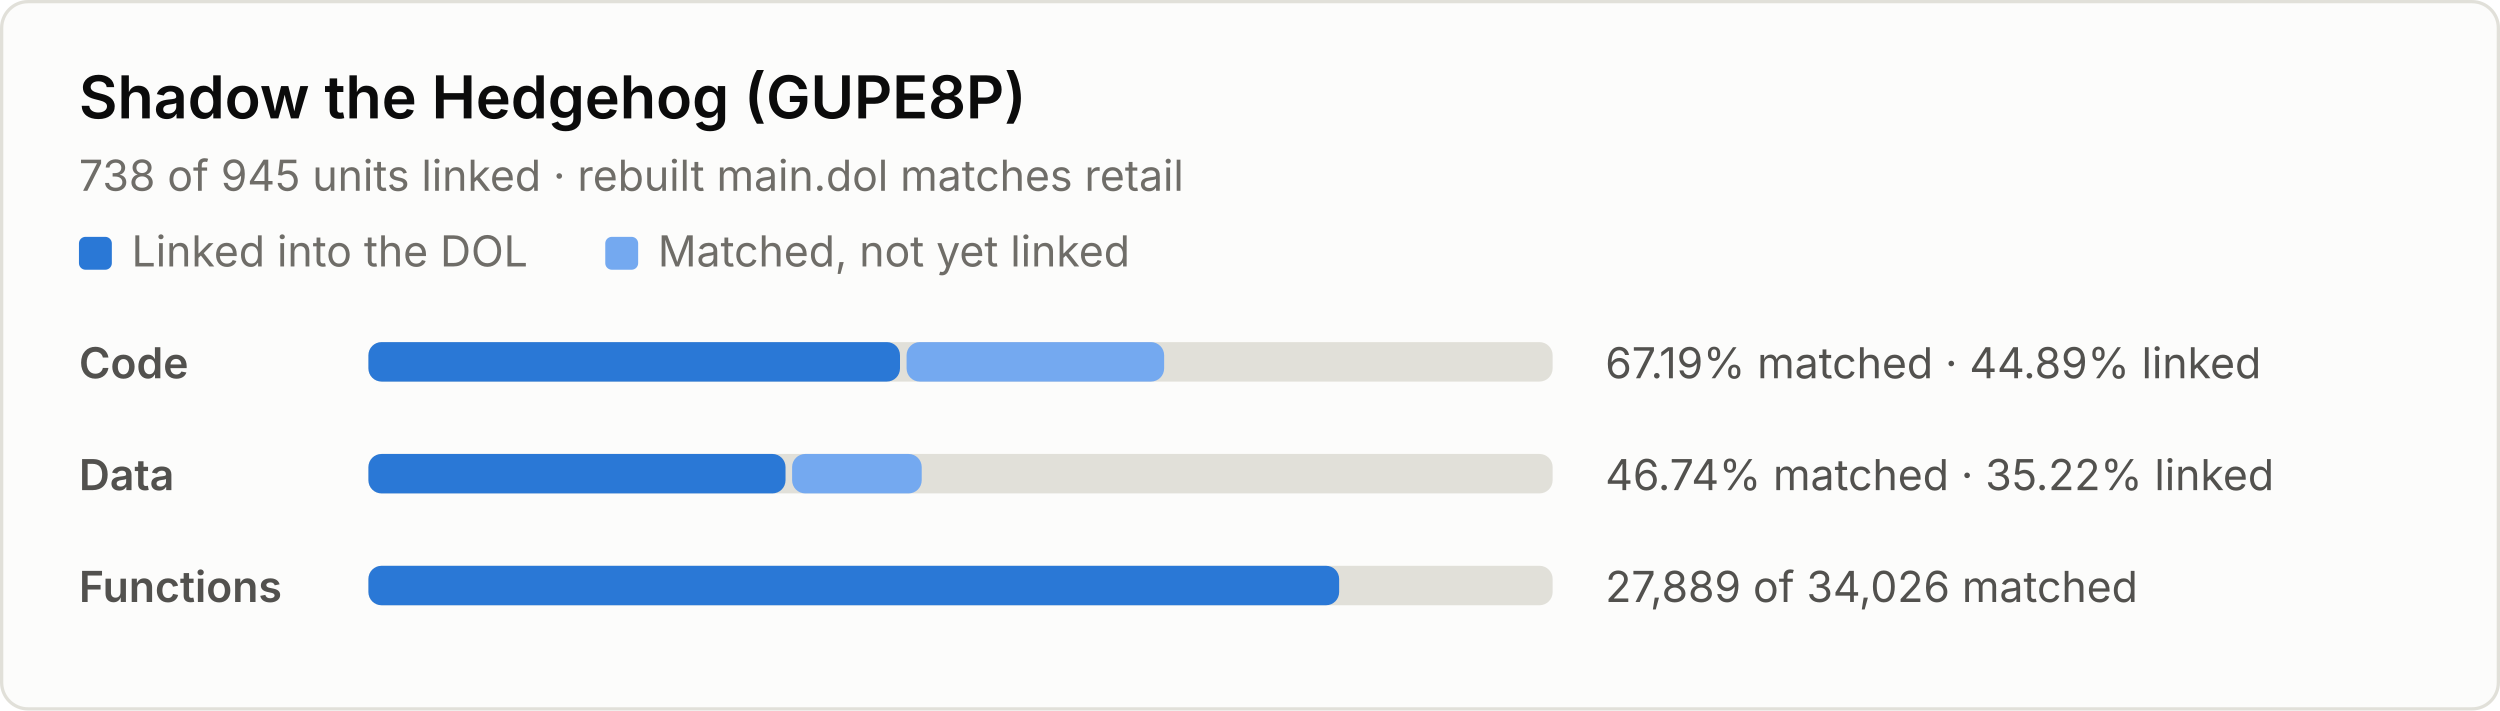
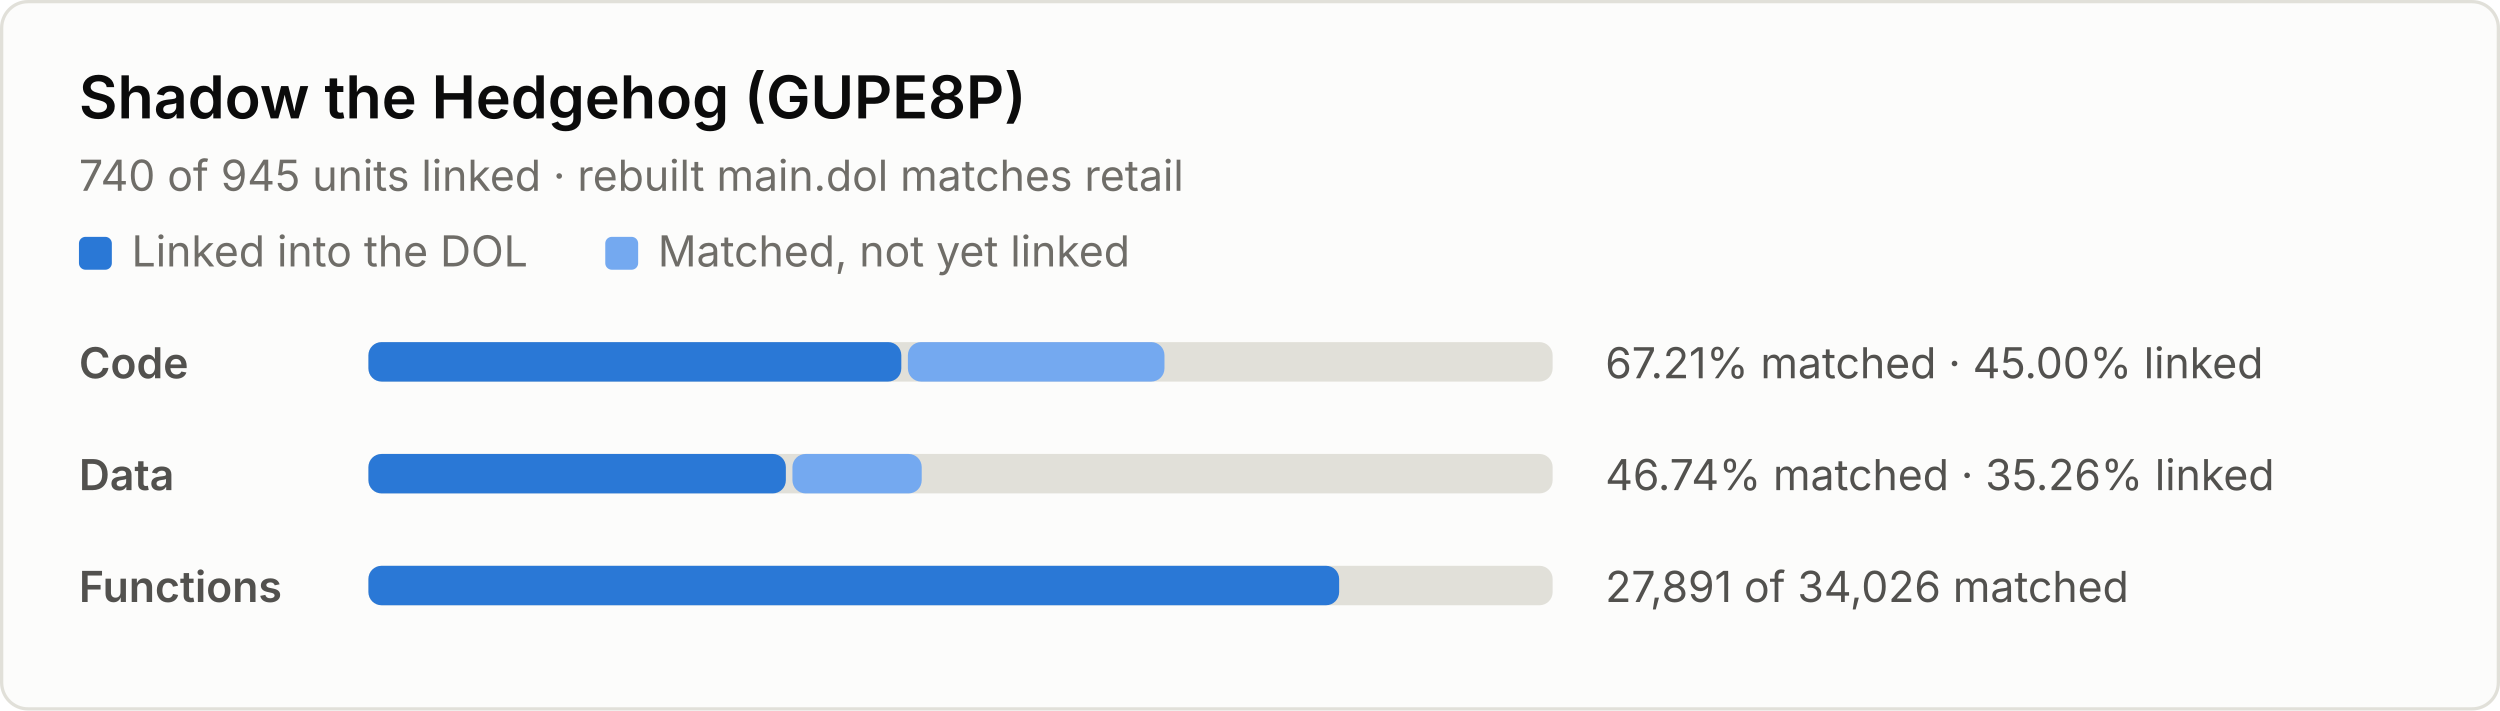
- <svg xmlns="http://www.w3.org/2000/svg" width="760" height="216" viewBox="0 0 760 216" role="img" aria-label="Decompilation progress: 67.19% of code matched, 44.89% linked">
+ <svg xmlns="http://www.w3.org/2000/svg" width="760" height="216" viewBox="0 0 760 216" role="img" aria-label="Decompilation progress: 67.21% of code matched, 45.00% linked">
  <style>
.bg { fill: #fcfcfb; stroke: #e1e0d9; }
.title { fill: #0b0b0b; font: 600 18px system-ui, -apple-system, "Segoe UI", sans-serif; }
.sub, .label, .nums, .key { font: 13px system-ui, -apple-system, "Segoe UI", sans-serif; }
.sub, .key { fill: #6f6d68; }
.label { fill: #52514e; font-weight: 600; }
.nums { fill: #52514e; font-variant-numeric: tabular-nums; }
.track { fill: #e1e0d9; }
.linked { fill: #2a78d6; }
.matched { fill: #74a9f0; }
@media (prefers-color-scheme: dark) {
  .bg { fill: #1a1a19; stroke: #2c2c2a; }
  .title { fill: #f0efec; }
  .sub, .key { fill: #9a988f; }
  .label, .nums { fill: #c3c2b7; }
  .track { fill: #2c2c2a; }
  .linked { fill: #4a94ec; }
  .matched { fill: #2260b0; }
}
</style>
  <rect class="bg" x="0.5" y="0.5" width="759" height="215" rx="8" />
  <text class="title" x="24" y="36">Shadow the Hedgehog (GUPE8P)</text>
-   <text class="sub" x="24" y="58">738 of 945 units linked · rebuilt main.dol matches retail</text>
+   <text class="sub" x="24" y="58">740 of 945 units linked · rebuilt main.dol matches retail</text>
  <rect class="linked" x="24" y="72" width="10" height="10" rx="2" />
  <text class="key" x="40" y="81">Linked into the DOL</text>
  <rect class="matched" x="184" y="72" width="10" height="10" rx="2" />
  <text class="key" x="200" y="81">Matched, not yet linked</text>
  <text class="label" x="24" y="115">Code</text>
  <rect class="track" x="112" y="104" width="360" height="12" rx="4" />
-   <rect class="linked" x="112" y="104" width="161.6" height="12" rx="4" />
-   <rect class="matched" x="275.6" y="104" width="78.3" height="12" rx="4" />
-   <text class="nums" x="488" y="115">67.19% matched · 44.89% linked</text>
+   <rect class="linked" x="112" y="104" width="162.0" height="12" rx="4" />
+   <rect class="matched" x="276.0" y="104" width="78.0" height="12" rx="4" />
+   <text class="nums" x="488" y="115">67.21% matched · 45.00% linked</text>
  <text class="label" x="24" y="149">Data</text>
  <rect class="track" x="112" y="138" width="360" height="12" rx="4" />
-   <rect class="linked" x="112" y="138" width="126.8" height="12" rx="4" />
-   <rect class="matched" x="240.8" y="138" width="39.4" height="12" rx="4" />
-   <text class="nums" x="488" y="149">46.74% matched · 35.22% linked</text>
+   <rect class="linked" x="112" y="138" width="126.9" height="12" rx="4" />
+   <rect class="matched" x="240.9" y="138" width="39.3" height="12" rx="4" />
+   <text class="nums" x="488" y="149">46.74% matched · 35.26% linked</text>
  <text class="label" x="24" y="183">Functions</text>
  <rect class="track" x="112" y="172" width="360" height="12" rx="4" />
  <rect class="linked" x="112" y="172" width="295.1" height="12" rx="4" />
-   <text class="nums" x="488" y="183">27,889 of 34,026 matched</text>
+   <text class="nums" x="488" y="183">27,891 of 34,026 matched</text>
</svg>
